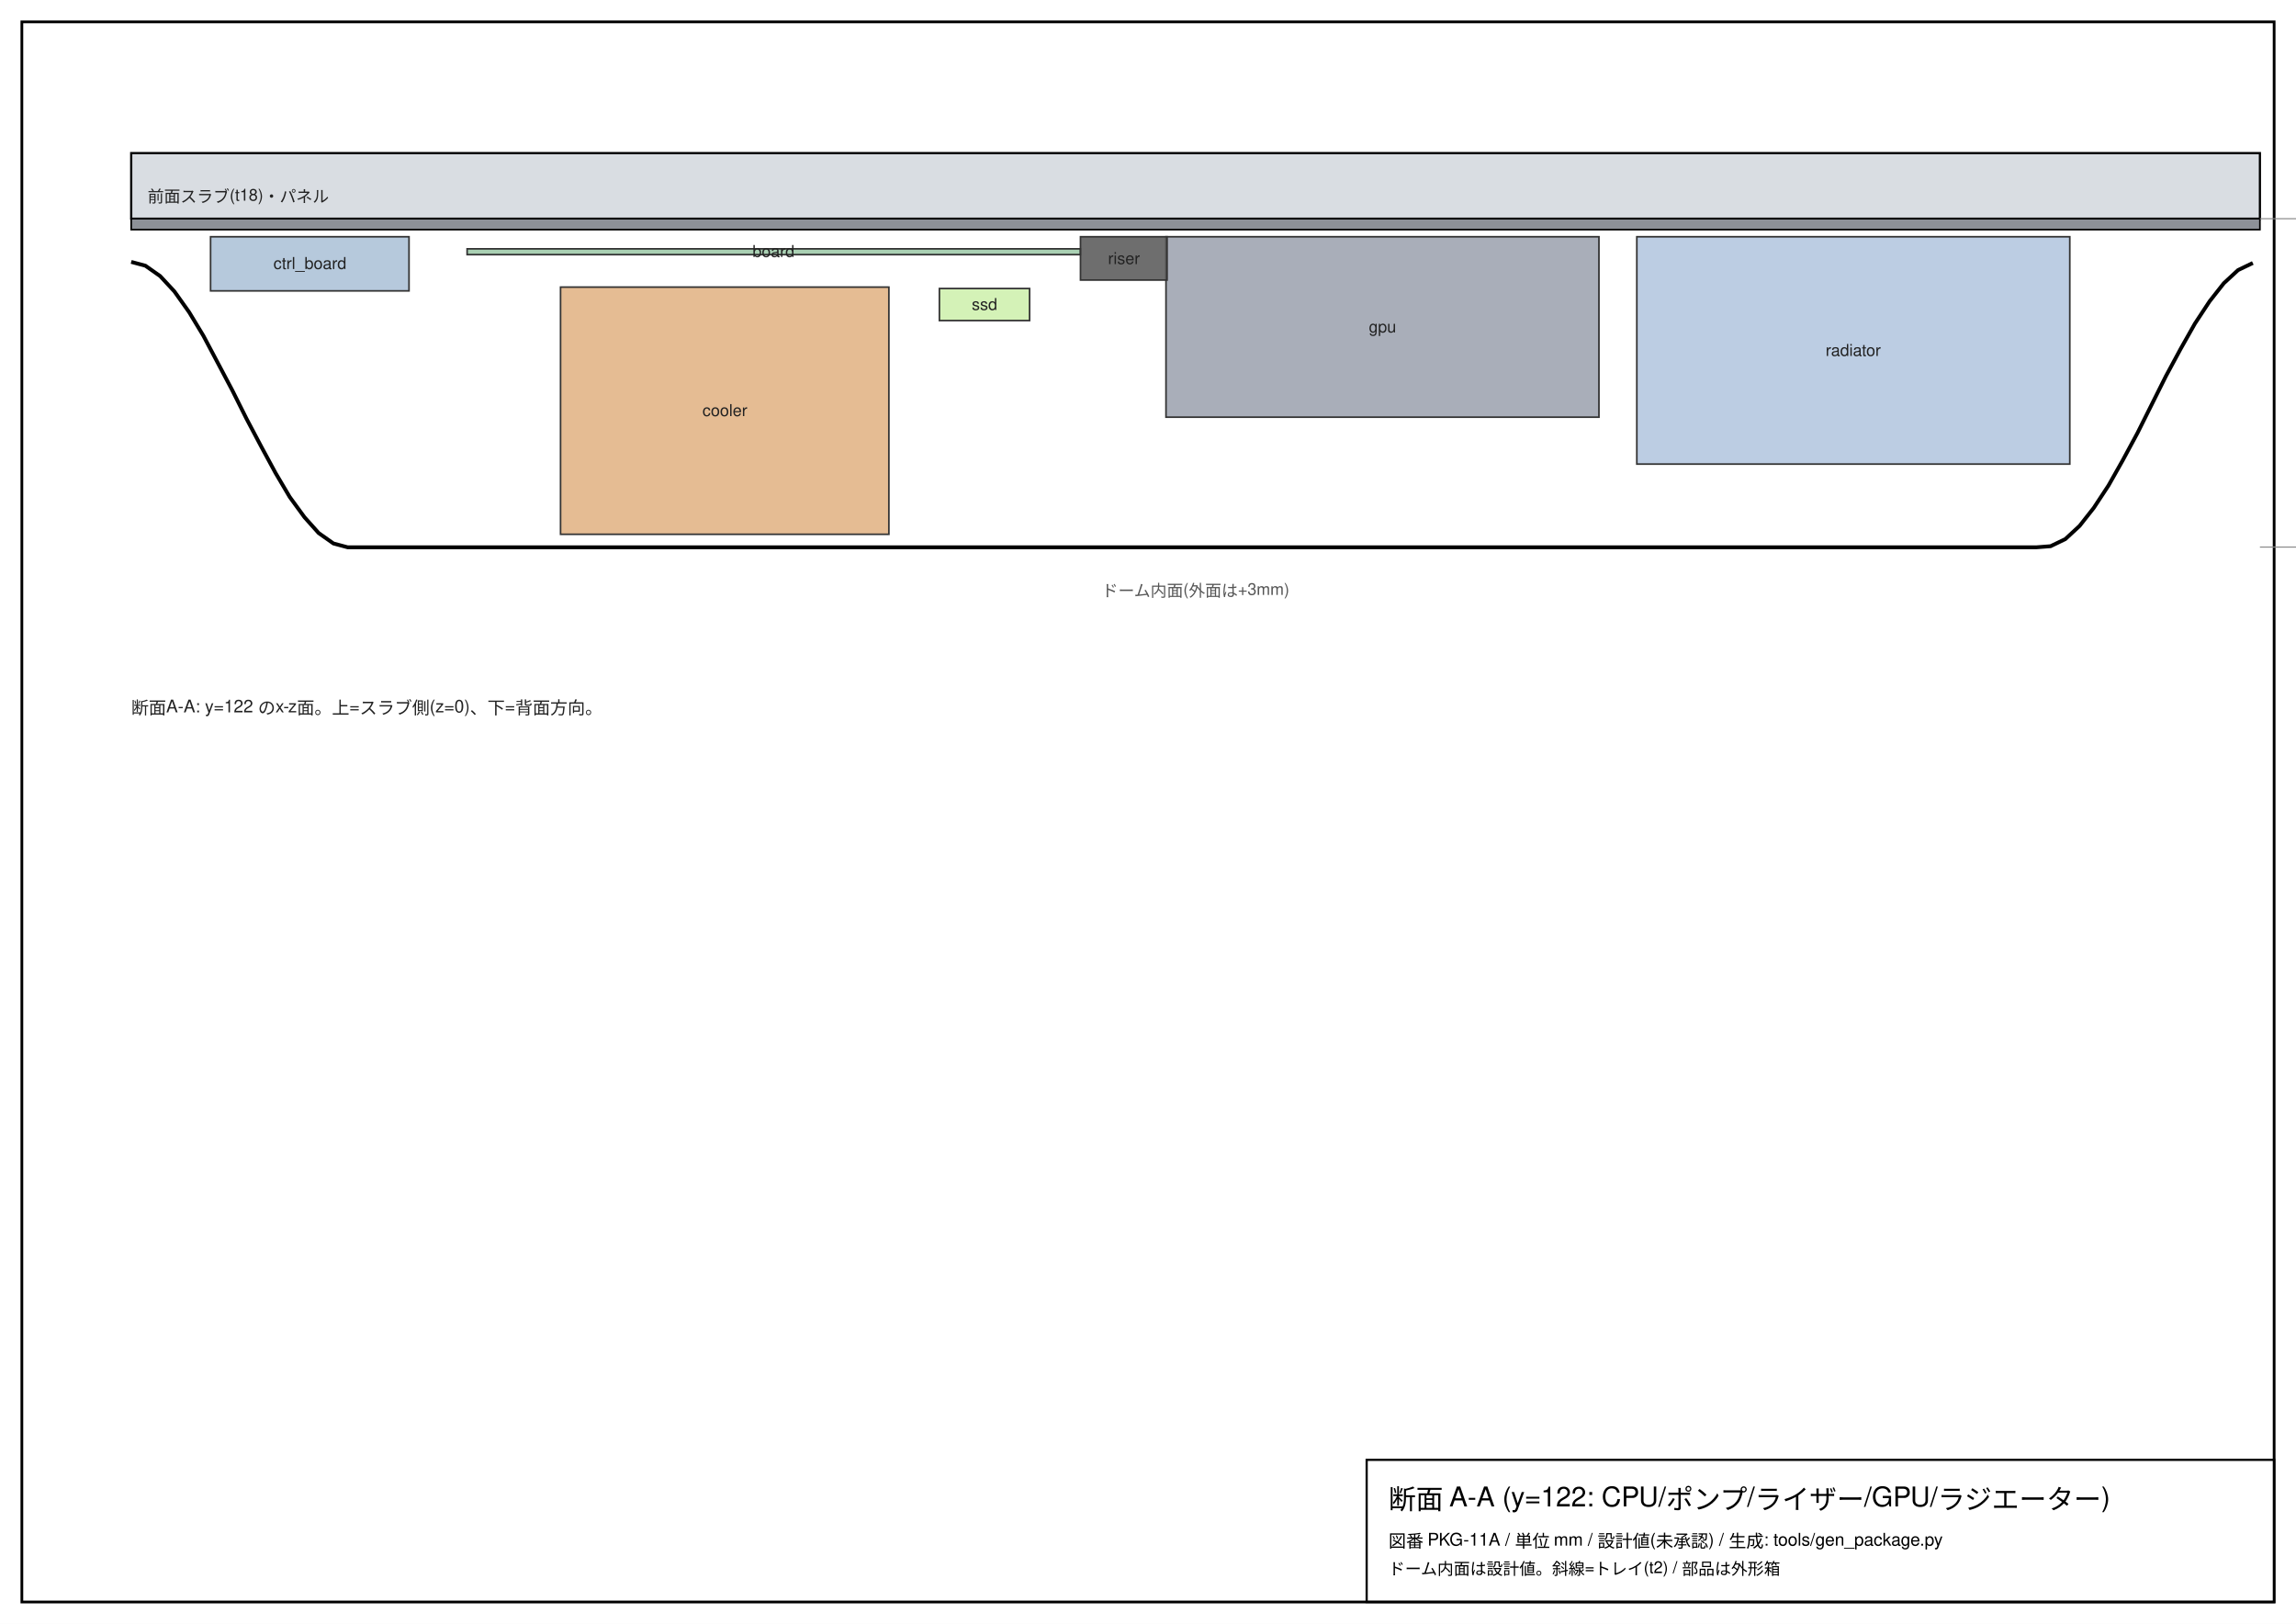
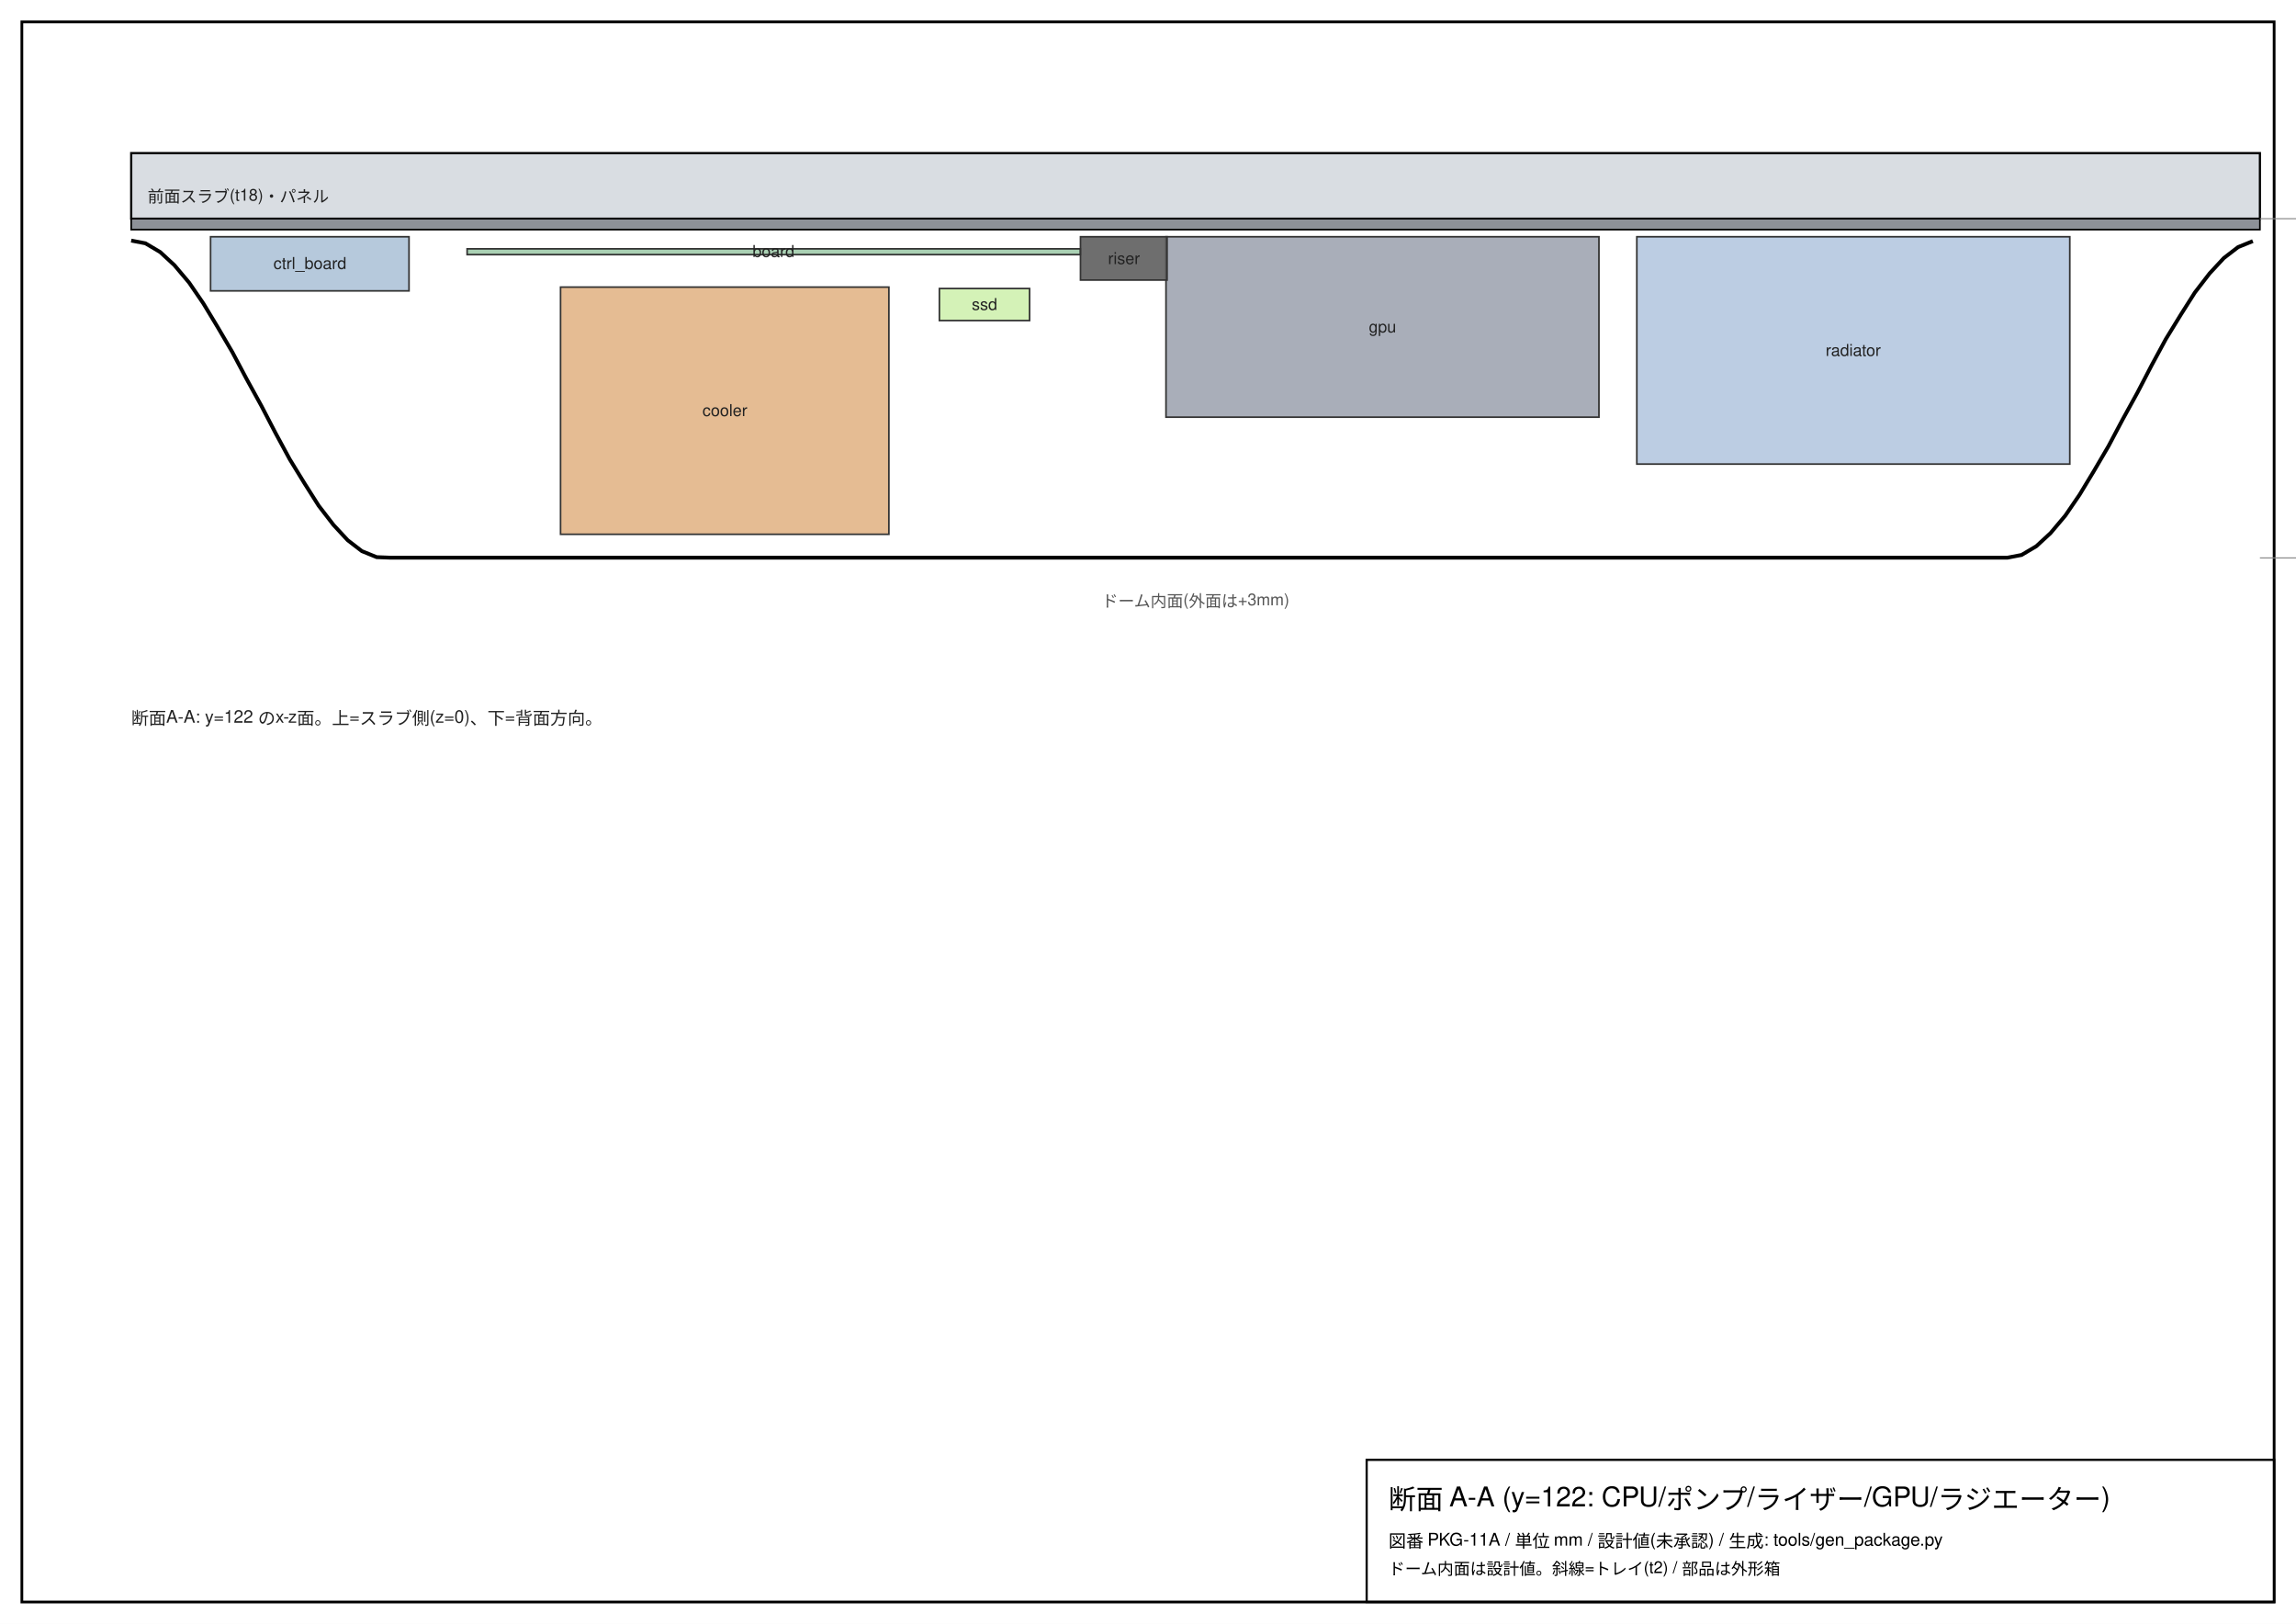
<svg xmlns="http://www.w3.org/2000/svg" viewBox="0 0 420 297" font-family="Helvetica,Arial,sans-serif">
  <defs>
    <marker id="ar" markerWidth="6" markerHeight="6" refX="5" refY="3" orient="auto">
      <path d="M0,0 L6,3 L0,6 z" fill="#222" />
    </marker>
    <marker id="ag" markerWidth="6" markerHeight="6" refX="5" refY="3" orient="auto">
      <path d="M0,0 L6,3 L0,6 z" fill="#1a7f37" />
    </marker>
  </defs>
  <rect width="100%" height="100%" fill="#fff" />
  <rect x="4" y="4" width="412" height="289" fill="none" stroke="#000" stroke-width=".5" />
  <rect x="250" y="267" width="166" height="26" fill="none" stroke="#000" stroke-width=".4" />
  <text x="254" y="276" font-size="5">断面 A-A (y=122: CPU/ポンプ/ライザー/GPU/ラジエーター)</text>
  <text x="254" y="283" font-size="3.2">図番 PKG-11A / 単位 mm / 設計値(未承認) / 生成: tools/gen_package.py</text>
  <text x="254" y="288" font-size="3">ドーム内面は設計値。斜線=トレイ(t2) / 部品は外形箱</text>
  <rect x="24.00" y="28.00" width="389.40" height="12.00" rx="0" fill="#d9dde2" fill-opacity="1" stroke="#000" stroke-width="0.4" />
  <text x="27.0" y="37.0" font-size="3" text-anchor="start" fill="#222">前面スラブ(t18)・パネル</text>
-   <polyline points="24.0,47.9 26.6,48.6 29.3,50.5 31.9,53.3 34.6,57.1 37.2,61.4 39.8,66.3 42.5,71.4 45.1,76.6 47.8,81.7 50.4,86.5 53.0,90.9 55.7,94.6 58.3,97.5 61.0,99.4 63.6,100.1 66.2,100.1 68.9,100.1 71.5,100.1 74.2,100.1 76.8,100.1 79.4,100.1 82.1,100.1 84.7,100.1 87.4,100.1 90.0,100.1 92.6,100.1 95.3,100.1 97.9,100.1 100.6,100.1 103.2,100.1 105.8,100.1 108.5,100.1 111.1,100.1 113.8,100.1 116.4,100.1 119.0,100.1 121.7,100.1 124.3,100.1 127.0,100.1 129.6,100.1 132.2,100.1 134.9,100.1 137.5,100.1 140.2,100.1 142.8,100.1 145.4,100.1 148.1,100.1 150.7,100.1 153.4,100.1 156.0,100.1 158.6,100.1 161.3,100.1 163.9,100.1 166.6,100.1 169.2,100.1 171.8,100.1 174.5,100.1 177.1,100.1 179.8,100.1 182.4,100.1 185.0,100.1 187.7,100.1 190.3,100.1 193.0,100.1 195.6,100.1 198.2,100.1 200.9,100.1 203.5,100.1 206.2,100.1 208.8,100.1 211.4,100.1 214.1,100.1 216.7,100.1 219.4,100.1 222.0,100.1 224.6,100.1 227.3,100.1 229.9,100.1 232.6,100.1 235.2,100.1 237.8,100.1 240.5,100.1 243.1,100.1 245.8,100.1 248.4,100.1 251.0,100.1 253.7,100.1 256.3,100.1 259.0,100.1 261.6,100.1 264.2,100.1 266.9,100.1 269.5,100.1 272.2,100.1 274.8,100.1 277.4,100.1 280.1,100.1 282.7,100.1 285.4,100.1 288.0,100.1 290.6,100.1 293.3,100.1 295.9,100.1 298.6,100.1 301.2,100.1 303.8,100.1 306.5,100.1 309.1,100.1 311.8,100.1 314.4,100.1 317.0,100.1 319.7,100.1 322.3,100.1 325.0,100.1 327.6,100.1 330.2,100.1 332.9,100.1 335.5,100.1 338.2,100.1 340.8,100.1 343.4,100.1 346.1,100.1 348.7,100.1 351.4,100.1 354.0,100.1 356.6,100.1 359.3,100.1 361.9,100.1 364.6,100.1 367.2,100.1 369.8,100.1 372.5,100.1 375.1,99.9 377.8,98.6 380.4,96.2 383.0,92.9 385.7,88.8 388.3,84.2 391.0,79.2 393.6,74.0 396.2,68.8 398.9,63.8 401.5,59.2 404.2,55.1 406.8,51.8 409.4,49.4 412.1,48.1" fill="none" stroke="#000" stroke-width=".7" />
-   <text x="218.7" y="109.1" font-size="3" text-anchor="middle" fill="#555">ドーム内面(外面は+3mm)</text>
+   <polyline points="24.0,44.0 26.6,44.5 29.3,46.1 31.9,48.5 34.6,51.7 37.2,55.5 39.8,59.8 42.5,64.4 45.1,69.3 47.8,74.2 50.4,79.2 53.0,84.0 55.7,88.4 58.3,92.5 61.0,96.0 63.6,98.8 66.2,100.8 68.9,101.9 71.5,102.0 74.2,102.0 76.8,102.0 79.4,102.0 82.1,102.0 84.7,102.0 87.4,102.0 90.0,102.0 92.6,102.0 95.3,102.0 97.9,102.0 100.6,102.0 103.2,102.0 105.8,102.0 108.5,102.0 111.1,102.0 113.8,102.0 116.4,102.0 119.0,102.0 121.7,102.0 124.3,102.0 127.0,102.0 129.6,102.0 132.2,102.0 134.9,102.0 137.5,102.0 140.2,102.0 142.8,102.0 145.4,102.0 148.1,102.0 150.7,102.0 153.4,102.0 156.0,102.0 158.6,102.0 161.3,102.0 163.9,102.0 166.6,102.0 169.2,102.0 171.8,102.0 174.5,102.0 177.1,102.0 179.8,102.0 182.4,102.0 185.0,102.0 187.7,102.0 190.3,102.0 193.0,102.0 195.6,102.0 198.2,102.0 200.9,102.0 203.5,102.0 206.2,102.0 208.8,102.0 211.4,102.0 214.1,102.0 216.7,102.0 219.4,102.0 222.0,102.0 224.6,102.0 227.3,102.0 229.9,102.0 232.6,102.0 235.2,102.0 237.8,102.0 240.5,102.0 243.1,102.0 245.8,102.0 248.4,102.0 251.0,102.0 253.7,102.0 256.3,102.0 259.0,102.0 261.6,102.0 264.2,102.0 266.9,102.0 269.5,102.0 272.2,102.0 274.8,102.0 277.4,102.0 280.1,102.0 282.7,102.0 285.4,102.0 288.0,102.0 290.6,102.0 293.3,102.0 295.9,102.0 298.6,102.0 301.2,102.0 303.8,102.0 306.5,102.0 309.1,102.0 311.8,102.0 314.4,102.0 317.0,102.0 319.7,102.0 322.3,102.0 325.0,102.0 327.6,102.0 330.2,102.0 332.9,102.0 335.5,102.0 338.2,102.0 340.8,102.0 343.4,102.0 346.1,102.0 348.7,102.0 351.4,102.0 354.0,102.0 356.6,102.0 359.3,102.0 361.9,102.0 364.6,102.0 367.2,102.0 369.8,101.5 372.5,99.9 375.1,97.5 377.8,94.3 380.4,90.5 383.0,86.2 385.7,81.6 388.3,76.7 391.0,71.8 393.6,66.8 396.2,62.0 398.9,57.6 401.5,53.5 404.2,50.0 406.8,47.2 409.4,45.2 412.1,44.1" fill="none" stroke="#000" stroke-width=".7" />
+   <text x="218.7" y="111.0" font-size="3" text-anchor="middle" fill="#555">ドーム内面(外面は+3mm)</text>
  <rect x="24.00" y="40.00" width="389.40" height="2.00" rx="0" fill="#8d9198" fill-opacity="1" stroke="#000" stroke-width="0.3" />
  <rect x="85.45" y="45.51" width="112.20" height="1.06" rx="0" fill="#9ac8a6" fill-opacity="0.85" stroke="#333" stroke-width="0.3" />
  <text x="141.5" y="47.0" font-size="3" text-anchor="middle" fill="#222">board</text>
  <rect x="102.54" y="52.51" width="60.06" height="45.21" rx="0" fill="#e0b080" fill-opacity="0.85" stroke="#333" stroke-width="0.3" />
  <text x="132.6" y="76.1" font-size="3" text-anchor="middle" fill="#222">cooler</text>
  <rect x="299.42" y="43.30" width="79.20" height="41.58" rx="0" fill="#b0c4de" fill-opacity="0.85" stroke="#333" stroke-width="0.3" />
  <text x="339.0" y="65.1" font-size="3" text-anchor="middle" fill="#222">radiator</text>
  <rect x="213.29" y="43.30" width="79.20" height="33.00" rx="0" fill="#9aa0ad" fill-opacity="0.85" stroke="#333" stroke-width="0.3" />
  <text x="252.9" y="60.8" font-size="3" text-anchor="middle" fill="#222">gpu</text>
  <rect x="197.65" y="43.30" width="15.84" height="7.92" rx="0" fill="#555" fill-opacity="0.85" stroke="#333" stroke-width="0.3" />
  <text x="205.6" y="48.3" font-size="3" text-anchor="middle" fill="#222">riser</text>
  <rect x="38.52" y="43.30" width="36.30" height="9.90" rx="0" fill="#a9c0d6" fill-opacity="0.85" stroke="#333" stroke-width="0.3" />
  <text x="56.7" y="49.2" font-size="3" text-anchor="middle" fill="#222">ctrl_board</text>
  <rect x="171.84" y="52.77" width="16.50" height="5.86" rx="0" fill="#ccf0aa" fill-opacity="0.85" stroke="#333" stroke-width="0.3" />
  <text x="180.1" y="56.7" font-size="3" text-anchor="middle" fill="#222">ssd</text>
  <line x1="413.40" y1="40.00" x2="423.40" y2="40.00" stroke="#888" stroke-width="0.2" />
-   <line x1="413.40" y1="100.06" x2="423.40" y2="100.06" stroke="#888" stroke-width="0.2" />
-   <line x1="424.90" y1="40.00" x2="424.90" y2="100.06" stroke="#06c" stroke-width="0.25" marker-start="url(#ar)" marker-end="url(#ar)" />
-   <text x="422.6" y="70.0" font-size="2.6" text-anchor="middle" fill="#06c" transform="rotate(-90 422.6 70.0)">ドーム最大内奥行 91.0</text>
-   <text x="24.0" y="130.6" font-size="3.2" text-anchor="start" fill="#222">断面A-A: y=122 のx-z面。上=スラブ側(z=0)、下=背面方向。</text>
+   <line x1="413.40" y1="102.04" x2="423.40" y2="102.04" stroke="#888" stroke-width="0.2" />
+   <line x1="424.90" y1="40.00" x2="424.90" y2="102.04" stroke="#06c" stroke-width="0.25" marker-start="url(#ar)" marker-end="url(#ar)" />
+   <text x="422.6" y="71.0" font-size="2.6" text-anchor="middle" fill="#06c" transform="rotate(-90 422.6 71.0)">ドーム最大内奥行 94.0</text>
+   <text x="24.0" y="132.5" font-size="3.2" text-anchor="start" fill="#222">断面A-A: y=122 のx-z面。上=スラブ側(z=0)、下=背面方向。</text>
</svg>
